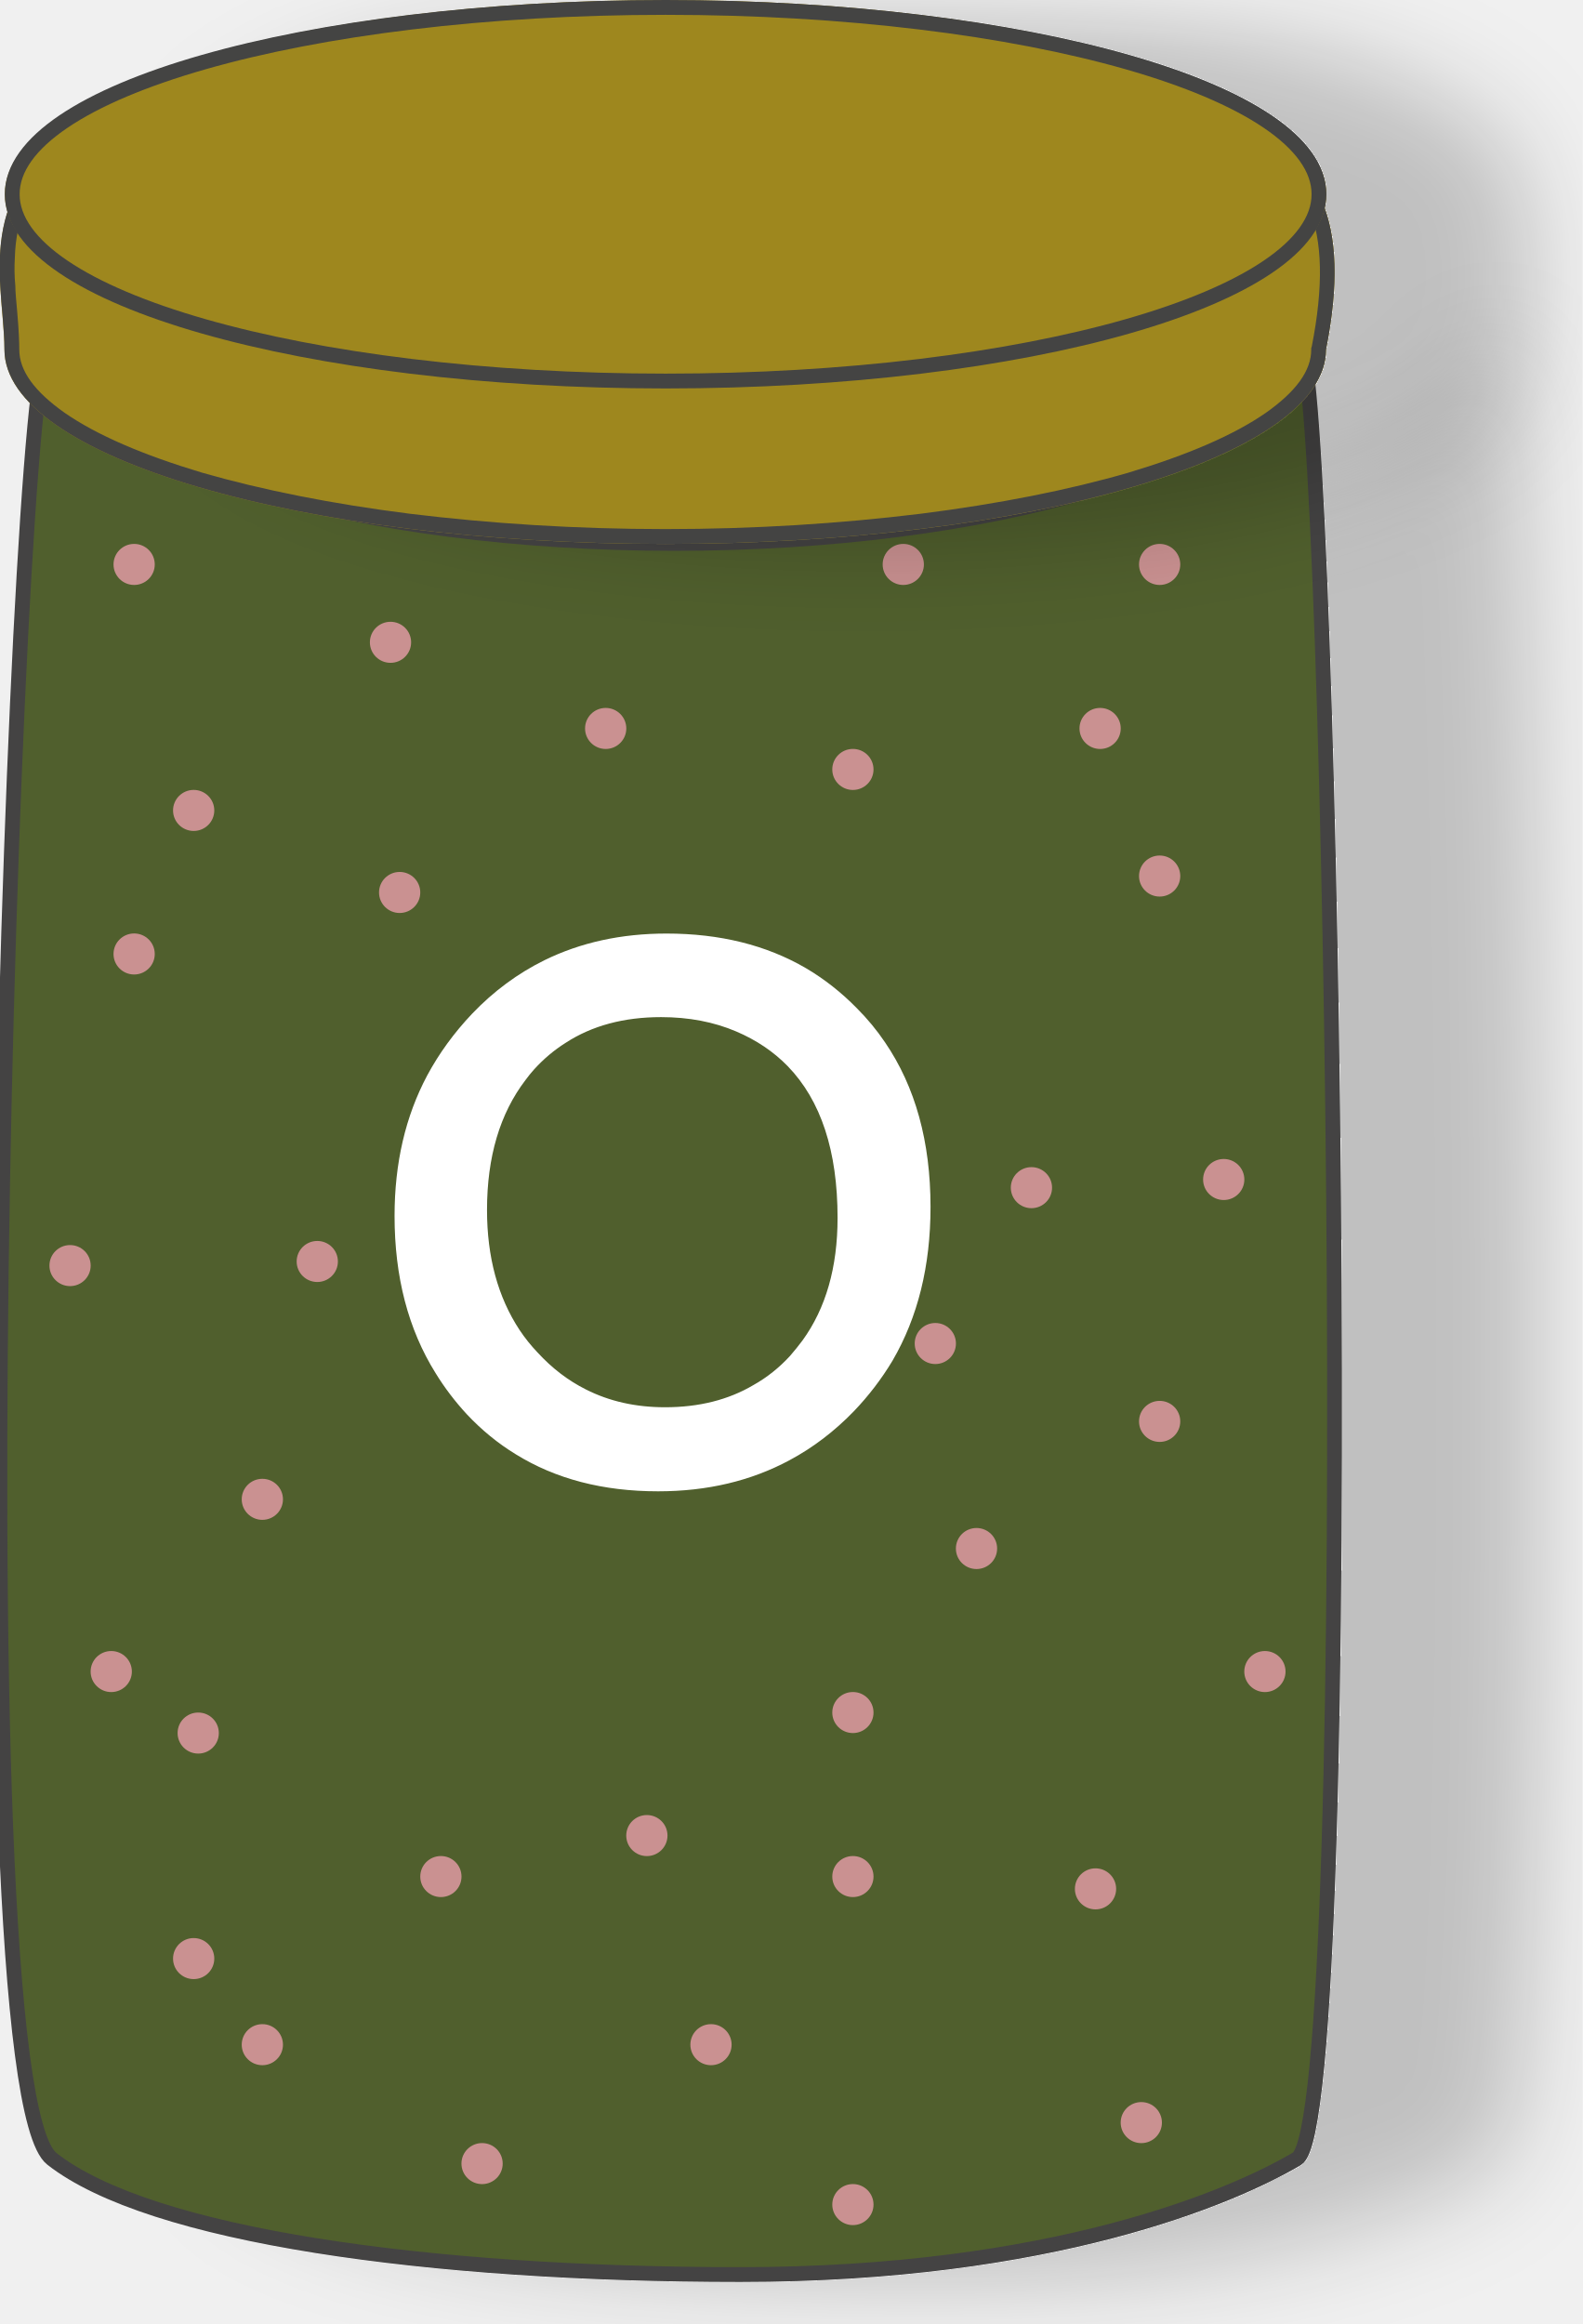
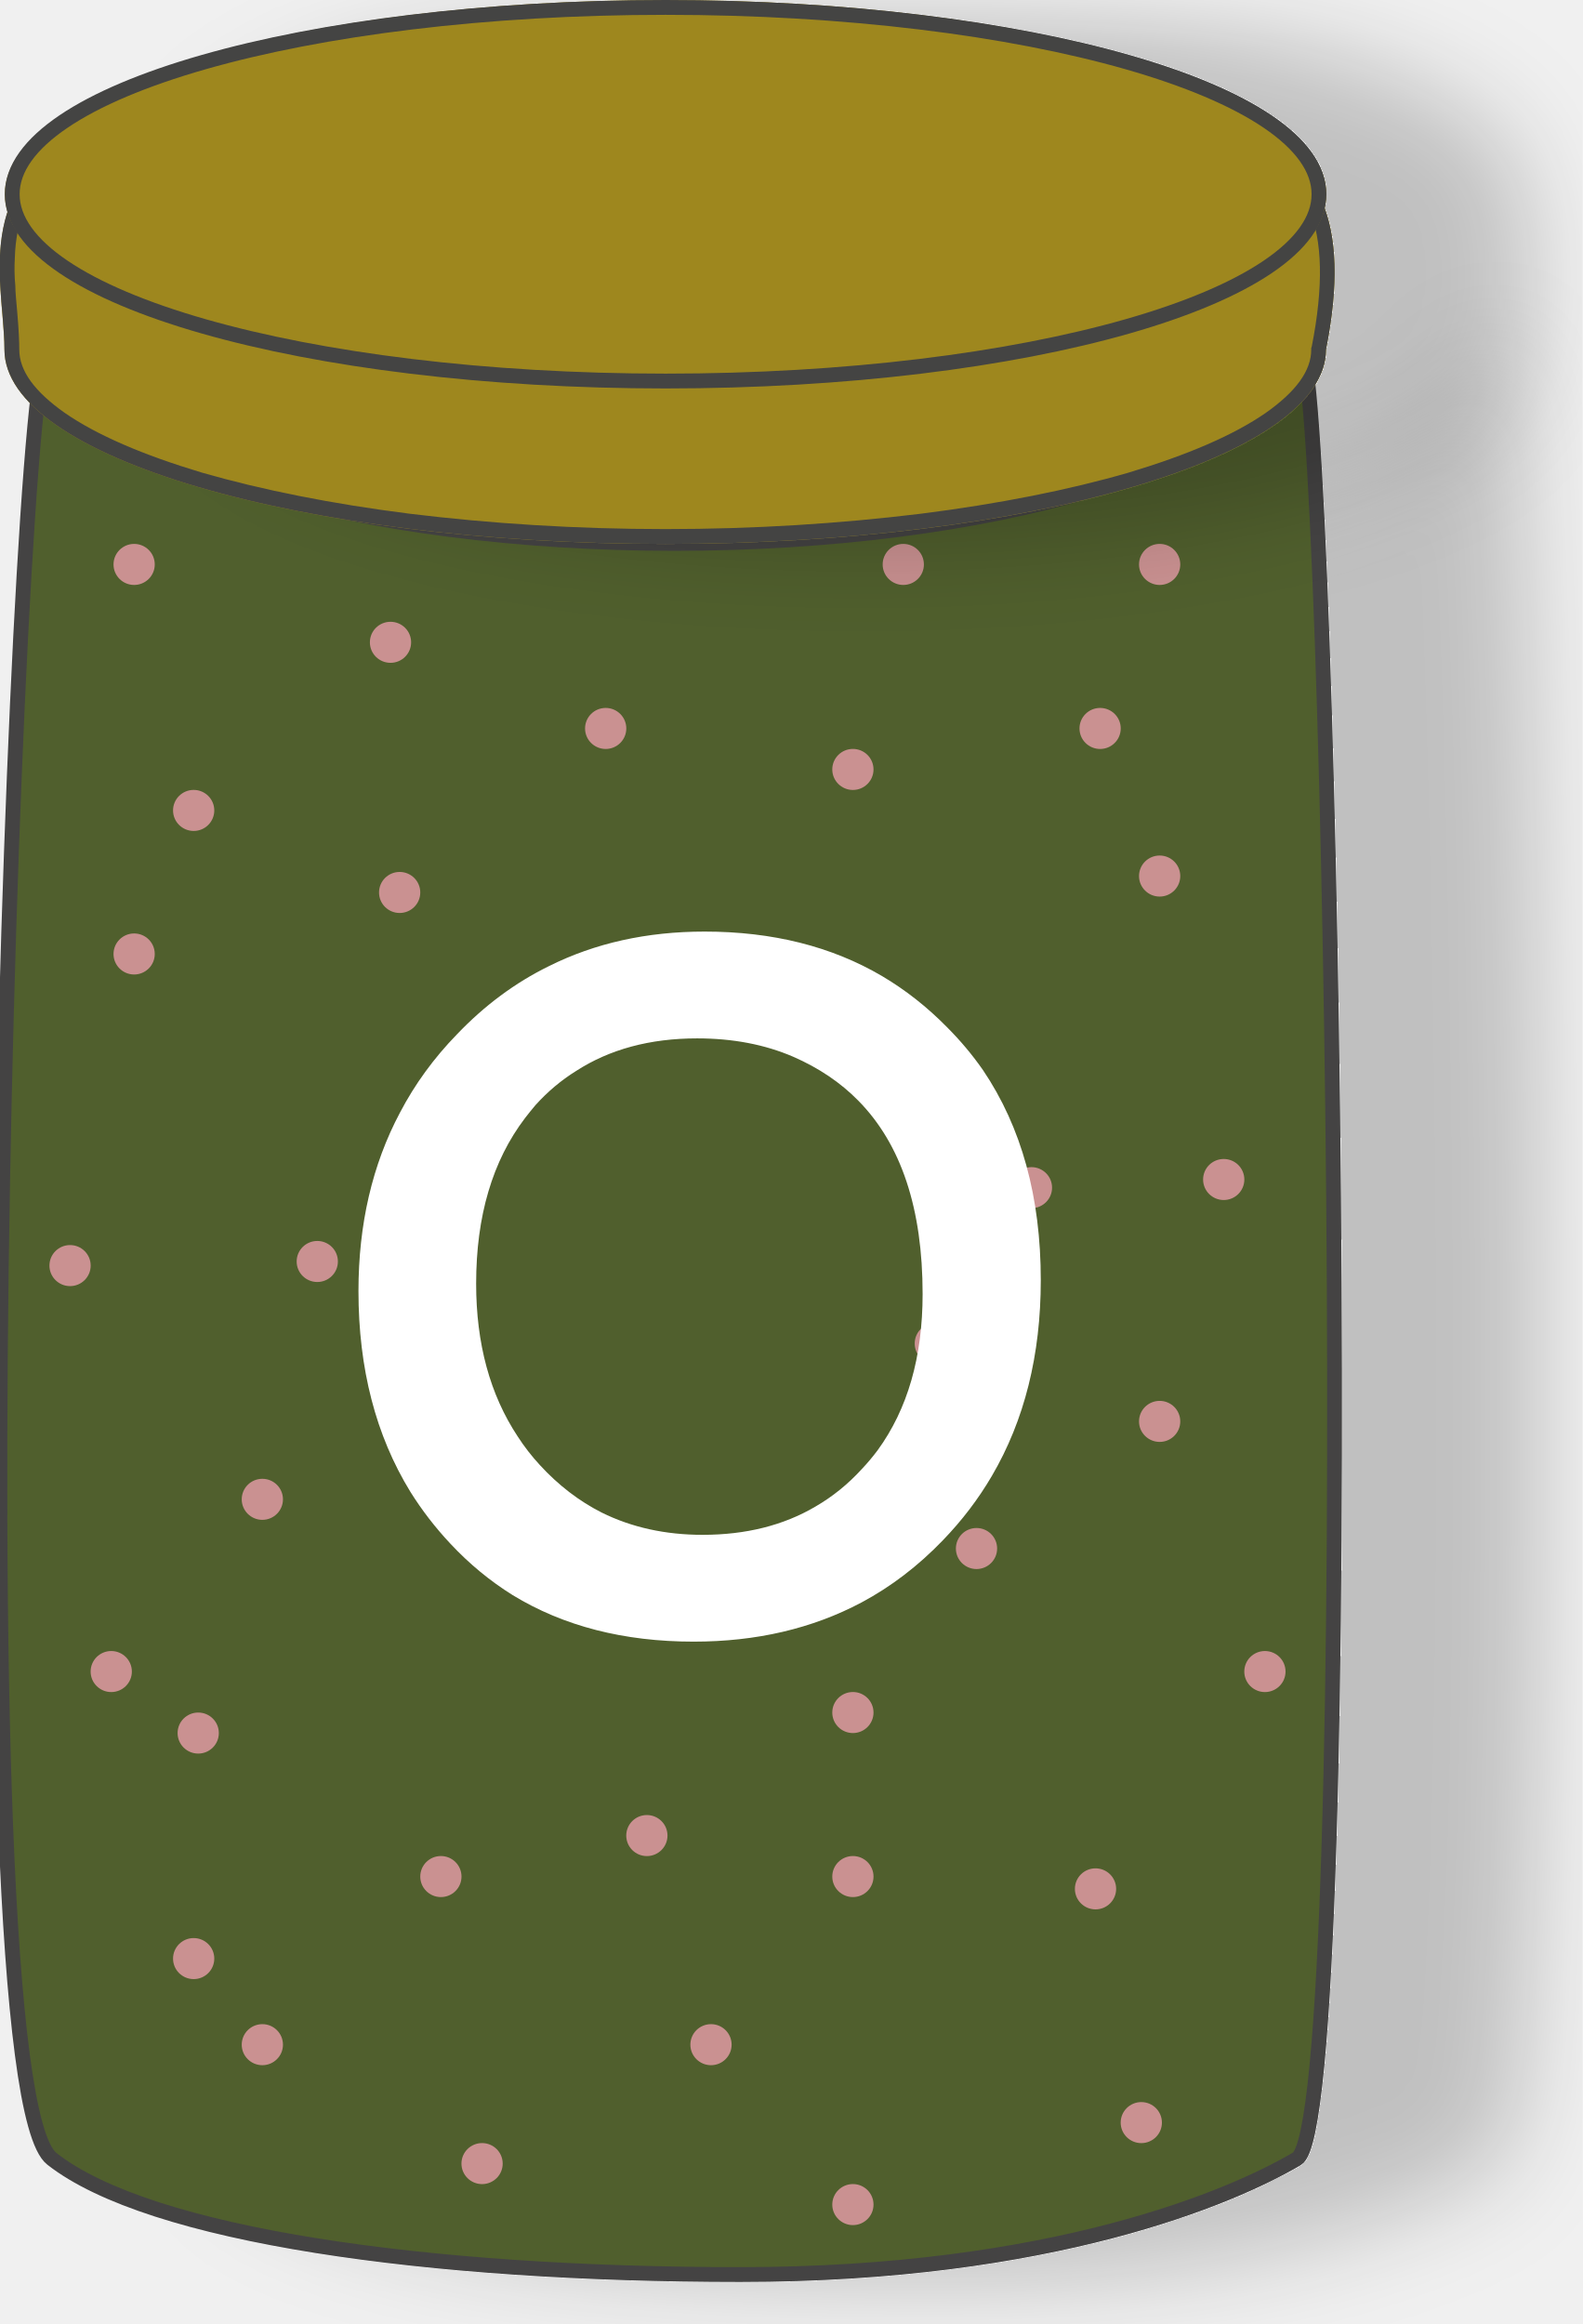
<svg xmlns="http://www.w3.org/2000/svg" width="32" height="47" viewBox="0 0 32 47" fill="none">
  <defs>
    <filter id="filter_70_173_dd" x="-0.152" y="3.85" width="34.303" height="45.3" filterUnits="userSpaceOnUse" color-interpolation-filters="sRGB">
      <feFlood flood-opacity="0" result="BackgroundImageFix" />
      <feColorMatrix in="SourceAlpha" type="matrix" values="0 0 0 0 0 0 0 0 0 0 0 0 0 0 0 0 0 0 127 0" result="hardAlpha" />
      <feOffset dx="4" dy="0" />
      <feGaussianBlur stdDeviation="1" />
      <feComposite in2="hardAlpha" operator="out" k2="-1" k3="1" />
      <feColorMatrix type="matrix" values="0 0 0 0 0 0 0 0 0 0 0 0 0 0 0 0 0 0 0.2 0" />
      <feBlend mode="normal" in2="BackgroundImageFix" result="effect_dropShadow_1" />
      <feBlend mode="normal" in="SourceGraphic" in2="effect_dropShadow_1" result="shape" />
    </filter>
    <filter id="filter_70_208_dd" x="0" y="-3" width="34" height="17" filterUnits="userSpaceOnUse" color-interpolation-filters="sRGB">
      <feFlood flood-opacity="0" result="BackgroundImageFix" />
      <feColorMatrix in="SourceAlpha" type="matrix" values="0 0 0 0 0 0 0 0 0 0 0 0 0 0 0 0 0 0 127 0" result="hardAlpha" />
      <feOffset dx="4" dy="0" />
      <feGaussianBlur stdDeviation="1" />
      <feComposite in2="hardAlpha" operator="out" k2="-1" k3="1" />
      <feColorMatrix type="matrix" values="0 0 0 0 0 0 0 0 0 0 0 0 0 0 0 0 0 0 0.2 0" />
      <feBlend mode="normal" in2="BackgroundImageFix" result="effect_dropShadow_1" />
      <feBlend mode="normal" in="SourceGraphic" in2="effect_dropShadow_1" result="shape" />
    </filter>
    <clipPath id="clip70_172">
-       <rect id="банка4" width="32" height="47" fill="white" fill-opacity="0" />
+       <rect id="bankaO" width="32" height="47" fill="white" fill-opacity="0" />
    </clipPath>
  </defs>
-   <rect id="банка4" width="32" height="47" fill="#FFFFFF" fill-opacity="0" />
+   <rect id="bankaO" width="32" height="47" fill="#FFFFFF" fill-opacity="0" />
  <g clip-path="url(#clip70_172)">
    <g filter="url(#filter_70_173_dd)">
      <path id="Прямоугольник 32" d="M1.05 7.1C1.71 9.43 7.34 10.99 13.64 10.99C19.93 10.99 25.57 9.43 26.23 7.1C26.89 4.77 27.55 42.88 26.23 43.66C24.91 44.44 21.26 46 14.97 46C8.67 46 3.04 45.22 1.05 43.66C-0.94 42.11 0.38 4.77 1.05 7.1Z" fill="#505F2D" fill-opacity="1" fill-rule="evenodd" />
      <path id="Прямоугольник 32" d="M26.23 43.66C24.91 44.44 21.26 46 14.97 46C8.67 46 3.04 45.22 1.05 43.66C-0.94 42.11 0.38 4.77 1.05 7.1C1.71 9.43 7.34 10.99 13.64 10.99C19.93 10.99 25.57 9.43 26.23 7.1C26.89 4.77 27.55 42.88 26.23 43.66Z" stroke="#444343" stroke-opacity="1" stroke-width="0.3" />
    </g>
    <ellipse id="Эллипс 15" cx="5.306" cy="41.351" rx="0.417" ry="0.415" fill="#CA9191" fill-opacity="1" />
    <ellipse id="Эллипс 15" cx="19.75" cy="31.317" rx="0.417" ry="0.415" fill="#CA9191" fill-opacity="1" />
    <ellipse id="Эллипс 15" cx="22.157" cy="38.2" rx="0.417" ry="0.415" fill="#CA9191" fill-opacity="1" />
    <ellipse id="Эллипс 15" cx="14.38" cy="41.351" rx="0.417" ry="0.415" fill="#CA9191" fill-opacity="1" />
    <ellipse id="Эллипс 15" cx="4.009" cy="35.049" rx="0.417" ry="0.415" fill="#CA9191" fill-opacity="1" />
    <ellipse id="Эллипс 15" cx="23.454" cy="28.746" rx="0.417" ry="0.415" fill="#CA9191" fill-opacity="1" />
    <ellipse id="Эллипс 15" cx="20.861" cy="24.019" rx="0.417" ry="0.415" fill="#CA9191" fill-opacity="1" />
    <ellipse id="Эллипс 15" cx="18.917" cy="27.171" rx="0.417" ry="0.415" fill="#CA9191" fill-opacity="1" />
    <ellipse id="Эллипс 15" cx="1.417" cy="25.595" rx="0.417" ry="0.415" fill="#CA9191" fill-opacity="1" />
    <ellipse id="Эллипс 15" cx="2.713" cy="19.293" rx="0.417" ry="0.415" fill="#CA9191" fill-opacity="1" />
    <ellipse id="Эллипс 15" cx="17.25" cy="34.634" rx="0.417" ry="0.415" fill="#CA9191" fill-opacity="1" />
    <ellipse id="Эллипс 15" cx="5.306" cy="30.322" rx="0.417" ry="0.415" fill="#CA9191" fill-opacity="1" />
    <ellipse id="Эллипс 15" cx="23.454" cy="17.717" rx="0.417" ry="0.415" fill="#CA9191" fill-opacity="1" />
    <ellipse id="Эллипс 15" cx="23.454" cy="11.415" rx="0.417" ry="0.415" fill="#CA9191" fill-opacity="1" />
    <ellipse id="Эллипс 15" cx="18.269" cy="11.415" rx="0.417" ry="0.415" fill="#CA9191" fill-opacity="1" />
    <ellipse id="Эллипс 15" cx="12.25" cy="14.732" rx="0.417" ry="0.415" fill="#CA9191" fill-opacity="1" />
    <ellipse id="Эллипс 15" cx="7.898" cy="12.99" rx="0.417" ry="0.415" fill="#CA9191" fill-opacity="1" />
    <ellipse id="Эллипс 15" cx="2.713" cy="11.415" rx="0.417" ry="0.415" fill="#CA9191" fill-opacity="1" />
    <ellipse id="Эллипс 15" cx="13.083" cy="37.122" rx="0.417" ry="0.415" fill="#CA9191" fill-opacity="1" />
    <ellipse id="Эллипс 15" cx="9.75" cy="43.756" rx="0.417" ry="0.415" fill="#CA9191" fill-opacity="1" />
    <ellipse id="Эллипс 15" cx="17.25" cy="44.585" rx="0.417" ry="0.415" fill="#CA9191" fill-opacity="1" />
    <ellipse id="Эллипс 15" cx="23.083" cy="42.927" rx="0.417" ry="0.415" fill="#CA9191" fill-opacity="1" />
    <ellipse id="Эллипс 15" cx="8.917" cy="37.951" rx="0.417" ry="0.415" fill="#CA9191" fill-opacity="1" />
    <ellipse id="Эллипс 15" cx="17.25" cy="37.951" rx="0.417" ry="0.415" fill="#CA9191" fill-opacity="1" />
    <ellipse id="Эллипс 15" cx="25.583" cy="33.805" rx="0.417" ry="0.415" fill="#CA9191" fill-opacity="1" />
    <ellipse id="Эллипс 15" cx="24.75" cy="23.854" rx="0.417" ry="0.415" fill="#CA9191" fill-opacity="1" />
    <ellipse id="Эллипс 15" cx="8.083" cy="18.049" rx="0.417" ry="0.415" fill="#CA9191" fill-opacity="1" />
    <ellipse id="Эллипс 15" cx="2.25" cy="33.805" rx="0.417" ry="0.415" fill="#CA9191" fill-opacity="1" />
    <ellipse id="Эллипс 15" cx="3.917" cy="39.61" rx="0.417" ry="0.415" fill="#CA9191" fill-opacity="1" />
    <ellipse id="Эллипс 15" cx="6.417" cy="25.512" rx="0.417" ry="0.415" fill="#CA9191" fill-opacity="1" />
    <ellipse id="Эллипс 15" cx="3.917" cy="16.39" rx="0.417" ry="0.415" fill="#CA9191" fill-opacity="1" />
    <ellipse id="Эллипс 15" cx="22.25" cy="14.732" rx="0.417" ry="0.415" fill="#CA9191" fill-opacity="1" />
    <ellipse id="Эллипс 15" cx="17.25" cy="15.561" rx="0.417" ry="0.415" fill="#CA9191" fill-opacity="1" />
    <g filter="url(#filter_70_208_dd)">
      <path id="Эллипс 14" d="M0.09 7.07C0.09 5.67 -0.81 3.05 2.91 2.35C4.98 1.96 10.81 3.14 13.46 3.14C20.84 3.14 28.23 6.1e-5 26.82 7.07C26.82 9.24 20.84 11 13.46 11C6.08 11 0.09 9.24 0.09 7.07Z" fill="#9E871E" fill-opacity="1" fill-rule="evenodd" />
      <path id="Эллипс 14" d="M26.82 7.07C26.82 9.24 20.84 11 13.46 11C6.08 11 0.09 9.24 0.09 7.07C0.09 6.85 0.07 6.61 0.05 6.36C-0.08 4.92 -0.25 2.94 2.91 2.35C4.12 2.12 6.62 2.43 9.01 2.73C10.71 2.94 12.36 3.14 13.46 3.14C15.33 3.14 17.2 2.94 18.92 2.75C24.02 2.2 27.87 1.79 26.82 7.07ZM26.52 7.04L26.52 7.07L26.52 7.07C26.52 7.5 26.21 7.92 25.6 8.35C24.95 8.8 24.02 9.2 22.82 9.56C21.61 9.91 20.2 10.19 18.62 10.39C16.98 10.59 15.26 10.7 13.46 10.7C11.66 10.7 9.93 10.59 8.29 10.39C6.71 10.19 5.31 9.91 4.09 9.56C2.89 9.2 1.96 8.8 1.31 8.35C0.7 7.92 0.39 7.5 0.39 7.07L0.39 7.07C0.39 6.92 0.38 6.67 0.35 6.33C0.33 6.09 0.31 5.91 0.31 5.78C0.29 5.57 0.29 5.39 0.3 5.22C0.31 4.81 0.39 4.46 0.52 4.16C0.56 4.08 0.6 4 0.65 3.92C0.8 3.67 1.01 3.45 1.28 3.27C1.7 2.99 2.26 2.78 2.96 2.65C3.47 2.55 4.32 2.55 5.49 2.64C5.97 2.68 6.53 2.74 7.18 2.81C7.58 2.85 8.17 2.93 8.97 3.02C10.1 3.16 10.92 3.26 11.43 3.31C12.28 3.4 12.96 3.44 13.46 3.44C14.29 3.44 15.23 3.4 16.27 3.31C16.88 3.26 17.78 3.18 18.95 3.05C19.79 2.96 20.4 2.9 20.79 2.86C21.44 2.8 22 2.77 22.46 2.75C23.59 2.71 24.46 2.8 25.08 3.01C25.42 3.12 25.71 3.27 25.93 3.46C26 3.52 26.07 3.59 26.13 3.66C26.27 3.82 26.38 4 26.47 4.2C26.75 4.86 26.77 5.8 26.53 7.01L26.52 7.04Z" fill="#444443" fill-opacity="1" fill-rule="evenodd" />
      <ellipse id="Эллипс 14" cx="13.462" cy="3.928" rx="13.365" ry="3.928" fill="#9E871E" fill-opacity="1" />
      <ellipse id="Эллипс 14" cx="13.462" cy="3.928" rx="13.215" ry="3.778" stroke="#444443" stroke-opacity="1" stroke-width="0.3" />
    </g>
-     <path id="o" d="M8.64 21.75Q7.98 22.99 7.98 24.59Q7.98 26.44 8.81 27.77Q9.08 28.21 9.44 28.6Q9.89 29.08 10.43 29.41Q11.64 30.16 13.31 30.16Q14.8 30.16 15.97 29.53Q16.68 29.15 17.27 28.54Q17.72 28.07 18.05 27.52Q18.82 26.2 18.82 24.41Q18.82 22.43 17.9 21.08Q17.65 20.71 17.33 20.39Q16.86 19.91 16.3 19.58Q15.1 18.88 13.48 18.88Q12.11 18.88 11.01 19.42Q10.2 19.82 9.55 20.5Q9 21.08 8.64 21.75ZM10.51 26.9Q9.85 25.9 9.85 24.47Q9.85 22.86 10.63 21.84Q10.71 21.73 10.8 21.63Q11.09 21.31 11.44 21.09Q12.24 20.57 13.37 20.57Q14.21 20.57 14.89 20.86Q15.5 21.12 15.93 21.56Q16.94 22.6 16.94 24.63Q16.94 26.13 16.23 27.11Q16.11 27.27 15.98 27.42Q15.65 27.78 15.24 28.01Q14.48 28.46 13.45 28.46Q12.56 28.46 11.85 28.1Q11.31 27.83 10.87 27.35Q10.67 27.14 10.51 26.9Z" fill="#FFFFFF" fill-opacity="1" fill-rule="evenodd" />
+     <path id="o" d="M8.09 22.5Q7.25 24.08 7.25 26.11Q7.25 28.46 8.3 30.17Q8.65 30.73 9.11 31.22Q9.68 31.83 10.37 32.26Q11.91 33.2 14.03 33.2Q15.93 33.2 17.42 32.41Q18.32 31.93 19.07 31.15Q19.65 30.55 20.06 29.85Q21.05 28.16 21.05 25.89Q21.05 23.37 19.88 21.64Q19.56 21.18 19.15 20.77Q18.55 20.16 17.84 19.74Q16.31 18.84 14.25 18.84Q12.5 18.84 11.1 19.54Q10.08 20.04 9.24 20.92Q8.54 21.64 8.09 22.5ZM10.47 29.05Q9.63 27.78 9.63 25.96Q9.63 23.91 10.62 22.61Q10.72 22.48 10.83 22.35Q11.2 21.94 11.65 21.66Q12.67 21 14.1 21Q15.18 21 16.04 21.37Q16.82 21.71 17.36 22.26Q18.66 23.58 18.66 26.17Q18.66 28.08 17.75 29.33Q17.6 29.53 17.43 29.71Q17.01 30.17 16.49 30.47Q15.52 31.04 14.21 31.04Q13.08 31.04 12.17 30.59Q11.48 30.24 10.92 29.63Q10.67 29.36 10.47 29.05Z" fill="#FFFFFF" fill-opacity="1" fill-rule="evenodd" />
  </g>
</svg>
